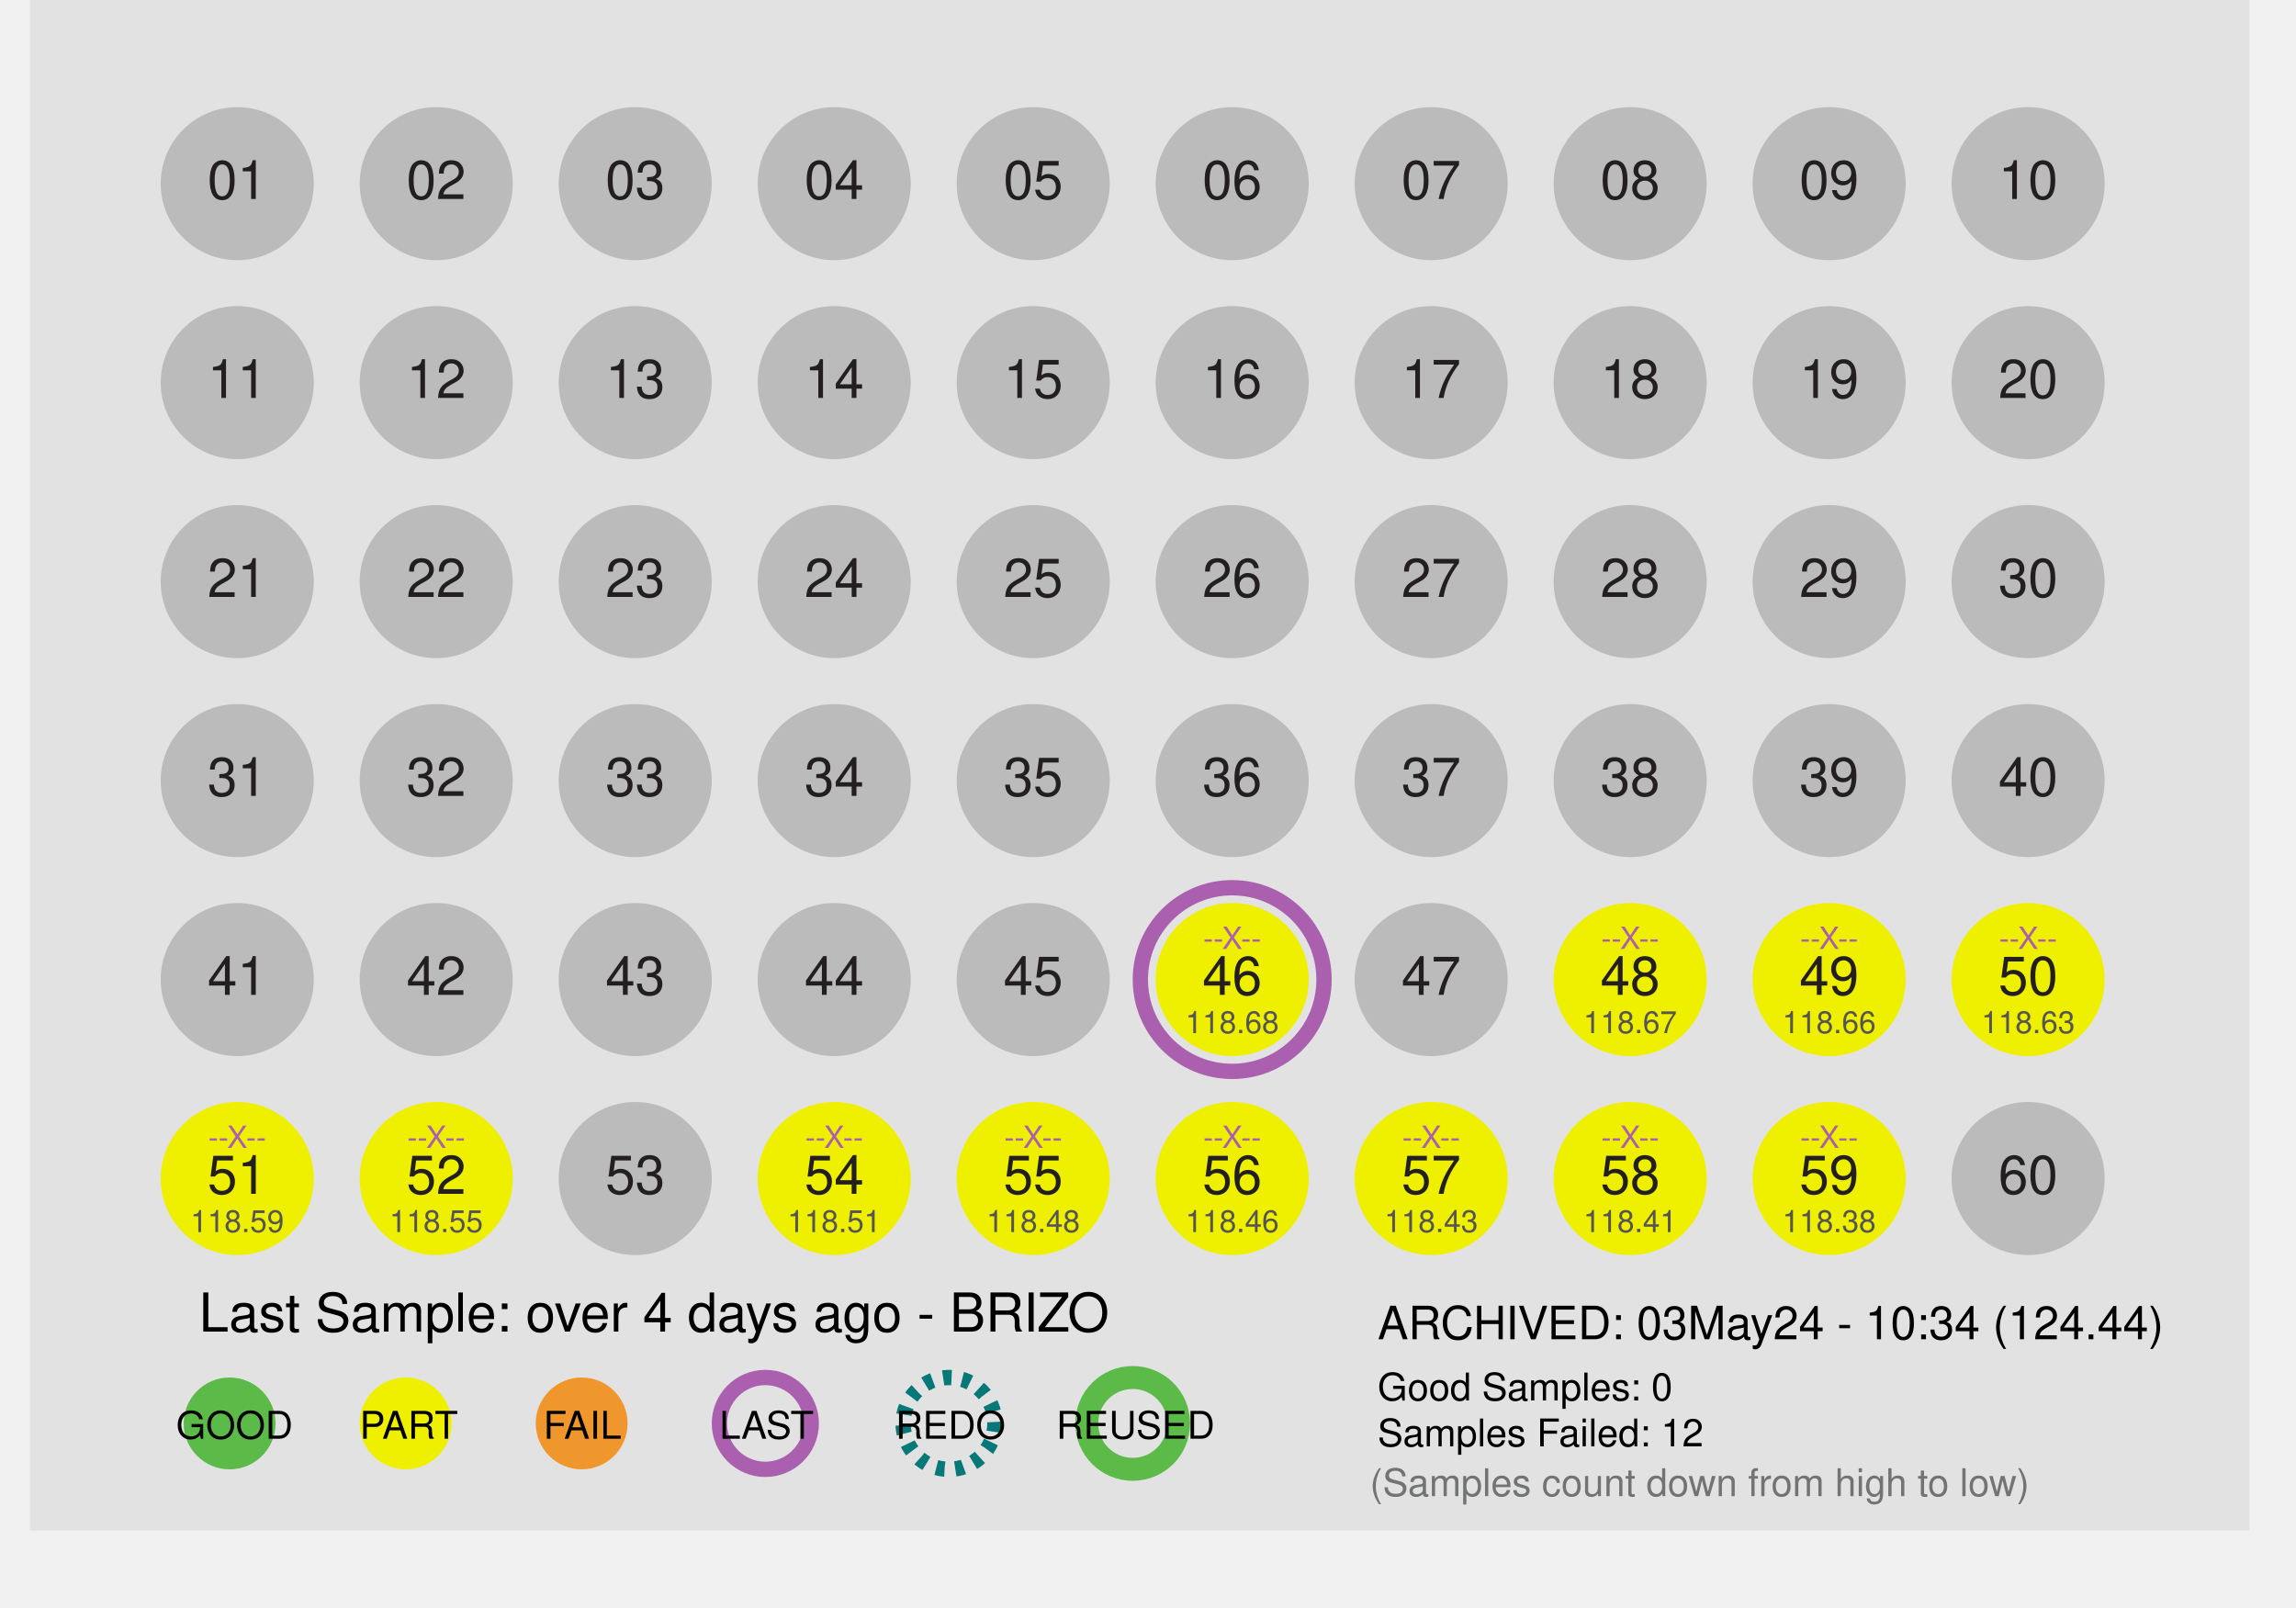
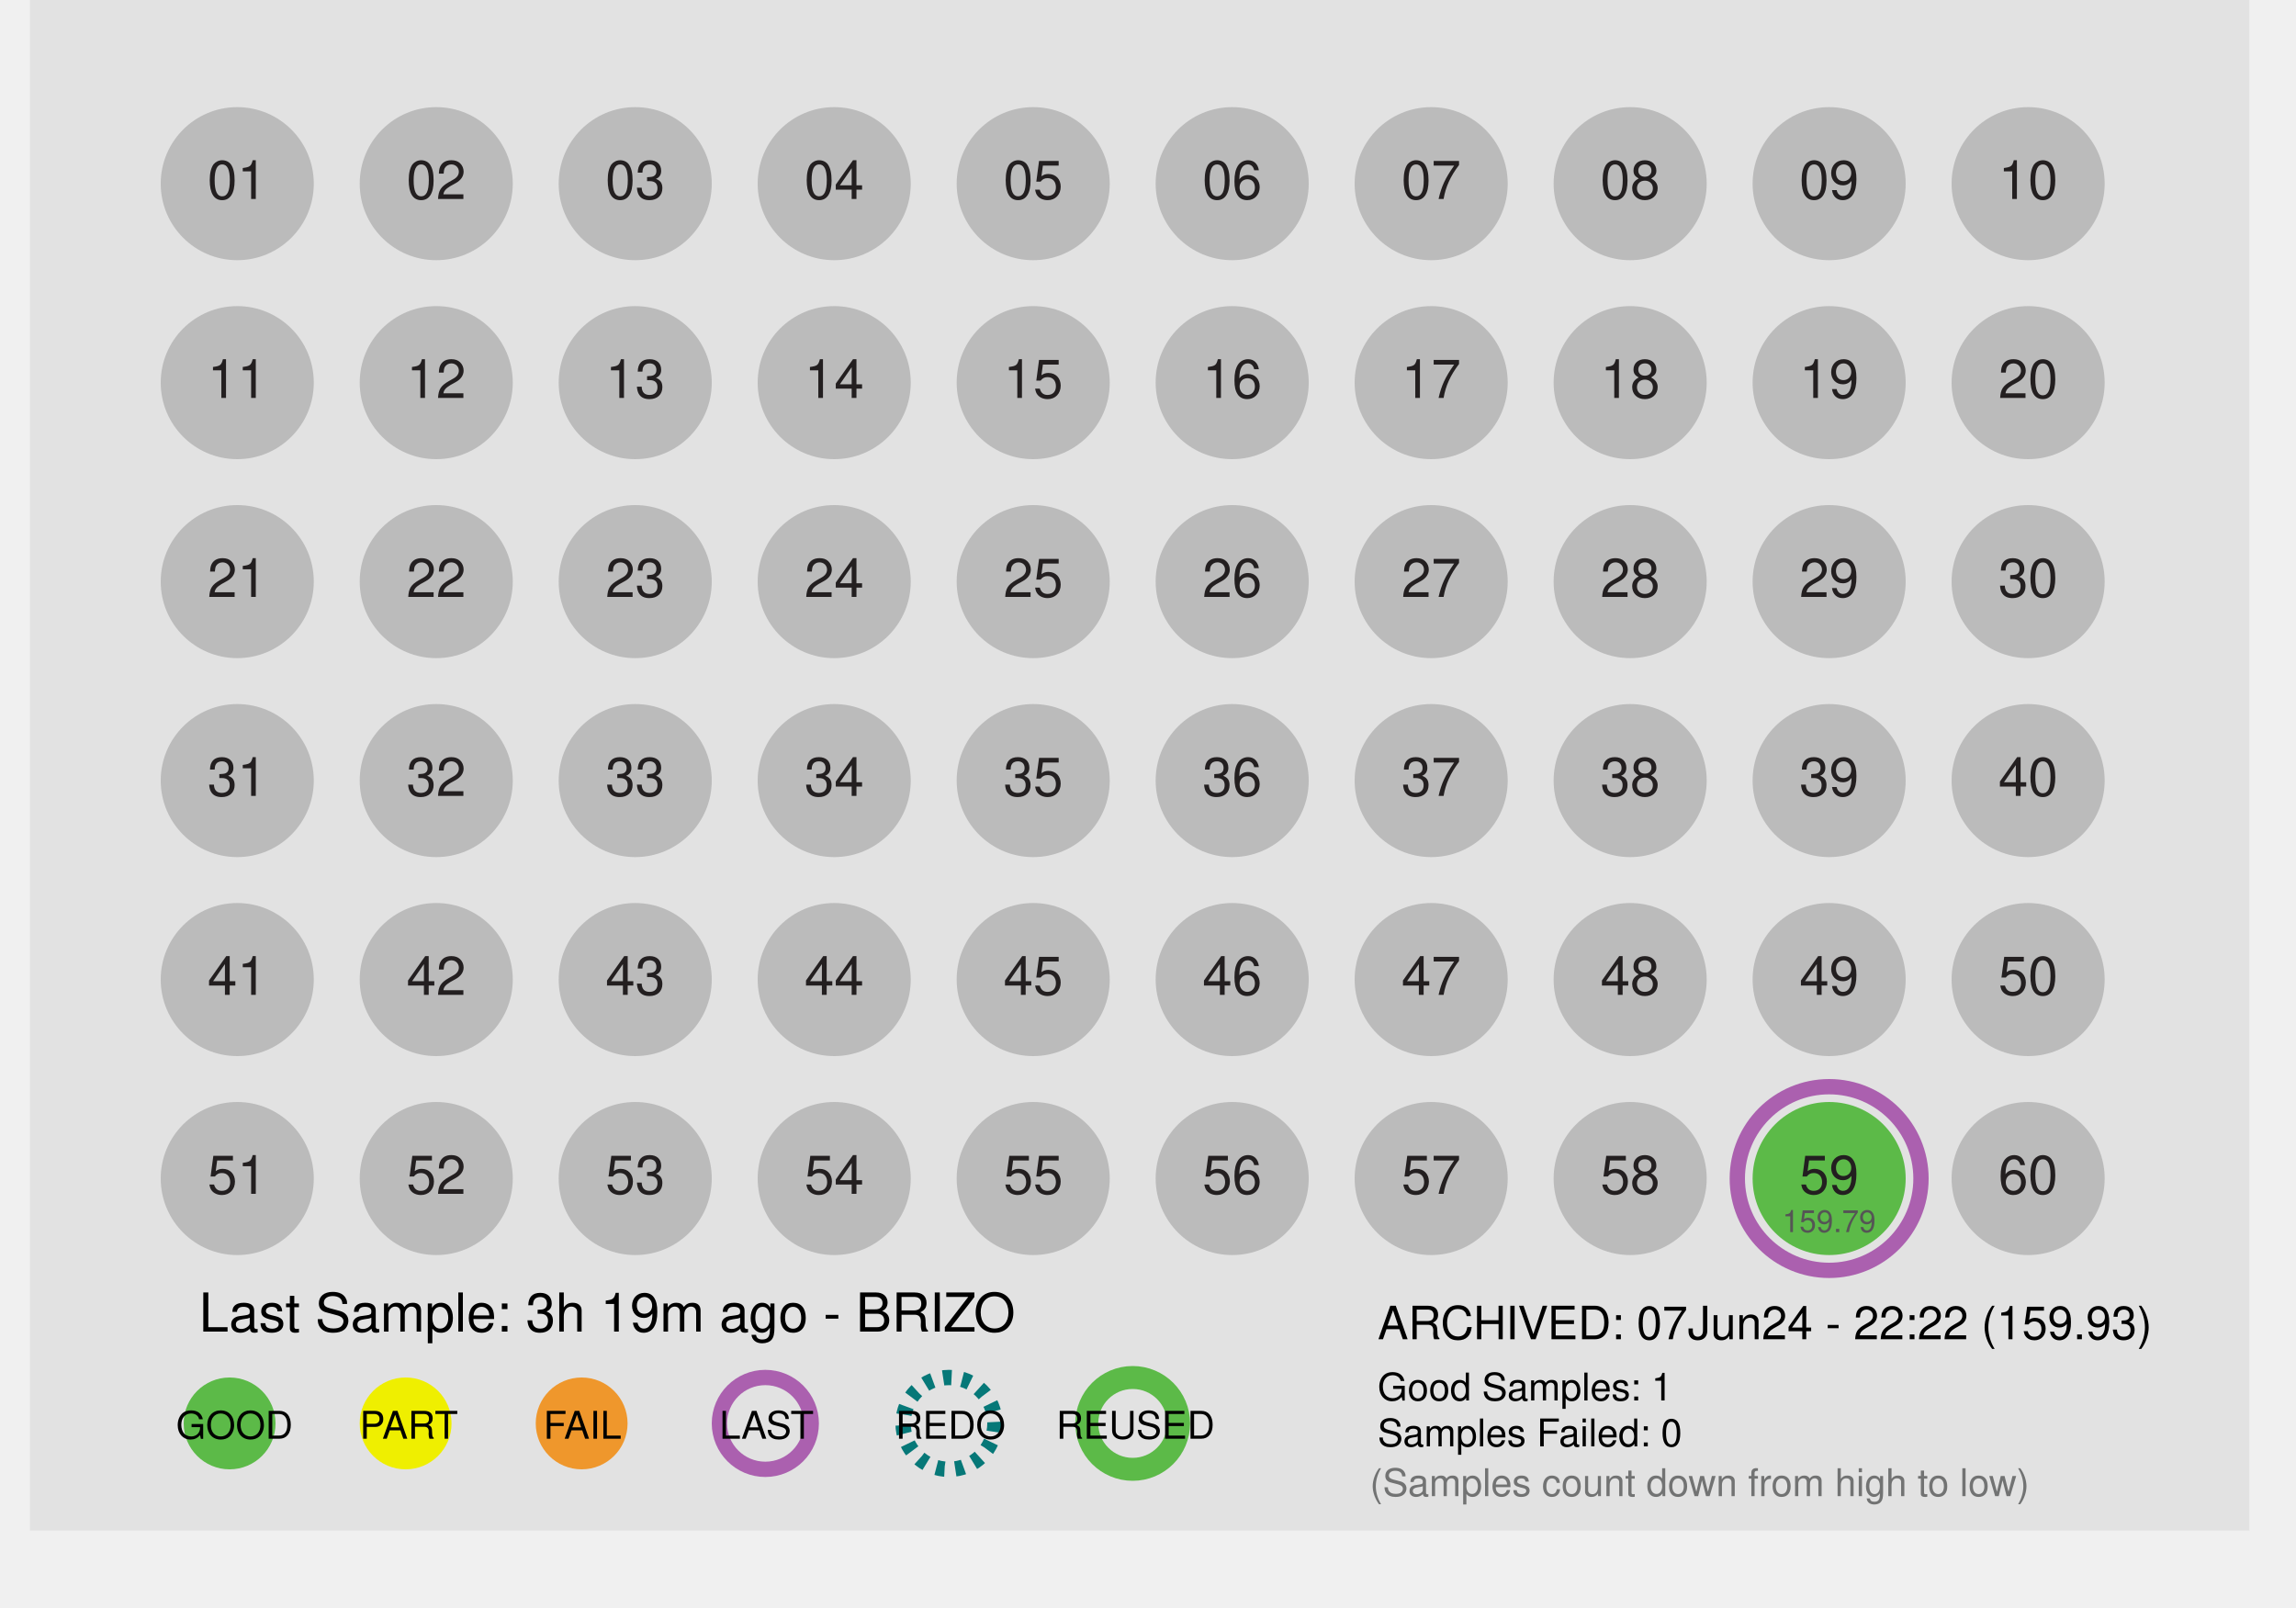
<svg xmlns="http://www.w3.org/2000/svg" id="Layer_1" data-name="Layer 1" x="0px" y="0px" viewBox="0 0 300 210" xml:space="preserve">
  <defs>
    <style>
 .st1 { fill: #dcddde; }
 .st2, .st3 { fill: #fff; }
 .st2 { stroke: #9b509f; }
 .st10, .st2, .st3 { stroke-miterlimit: 10; }
 .st10, .st2 { stroke-width: 2px; }
 .st3 { stroke: #231f20; }
 .st4 { fill: #ef972c; }
 .st5 { fill: #727373; }
 .st6 { fill: #5cba48; }
 .st7, .st8, .st9 { font-size: 7px; }
 .st7, .st8 { fill: #231f20; }
 .te5, .st7, .st9 { font-family: Helvetica; }
 .st8 { font-family: Helvetica-Bold, Helvetica; font-weight: 700; }
 .st9 { fill: #919396; }
 .st10 { fill: none; stroke: #fff; }

 .fill_gray { fill: #bbbbbb; }
 .fill_white { fill: #fff; }
 .stroke_purple { stroke: #ab60af; fill:none; stroke-width: 2px; }
 .stroke_black  { stroke: #000; fill:none; stroke-width: 2px; }
 .stroke_blue  { stroke: #067878; fill:none; stroke-width: 2px; stroke-dasharray:1.1 1.4;}
 .stroke_green  { stroke: #5cba48; fill:none; stroke-width: 3px;}
 .stroke_dash  { stroke-dasharray:1.1 1.4;}
 .stroke_2px { stroke-width: 2px; }
 .stroke_white { fill: none; stroke: #fff; }
 .stroke_none {stroke: none; fill:none};
 .stroke_darkGray { stroke: #231f20; fill: none; stroke-width: 2px;}
 .fill_orange { fill: #ef972c; }
 .fill_yellow { fill: #efef00; }
 .fill_lightgray { fill: #e2e2e2; }
 .thick_orange     { stroke-width:4px; fill:none; stroke: #ef972c; }
 .thick_yellow     { stroke-width:4px; fill:none; stroke: #f7ca0b; }
 .thick_gray       { stroke-width:4px; fill:none; stroke: #bbbbbb; }
 .thick_green      { stroke-width:4px; fill:none; stroke: #5cba48; }
 .fill_green { fill: #5cba48; }
 .font_size4 { font-size: 4px; }
 .font_size5 { font-size: 5px; }
 .font_size6 { font-size: 6px; }
 .font_size7 { font-size: 7px; }
 .font_size9 { font-size: 9px; }
 .fill_red {fill: #e24466; }
 .fill_purple {fill:#ab60af;}
 .fill_darkgray { fill: #555555; }
 .font_helv { font-family: Helvetica; }
 .font_helvBold { font-family: Helvetica-Bold, Helvetica; font-weight: 700; }
 .fill_lightergray { fill: #919396; }
    </style>
  </defs>
  <rect class="fill_lightgray" x="3.91" width="290" height="200" />
  <circle desc="c_big_01" class="stroke_none" cx="31" cy="24" r="12" />
  <circle desc="c_big_02" class="stroke_none" cx="57" cy="24" r="12" />
  <circle desc="c_big_03" class="stroke_none" cx="83" cy="24" r="12" />
  <circle desc="c_big_04" class="stroke_none" cx="109" cy="24" r="12" />
  <circle desc="c_big_05" class="stroke_none" cx="135" cy="24" r="12" />
  <circle desc="c_big_06" class="stroke_none" cx="161" cy="24" r="12" />
  <circle desc="c_big_07" class="stroke_none" cx="187" cy="24" r="12" />
  <circle desc="c_big_08" class="stroke_none" cx="213" cy="24" r="12" />
  <circle desc="c_big_09" class="stroke_none" cx="239" cy="24" r="12" />
  <circle desc="c_big_10" class="stroke_none" cx="265" cy="24" r="12" />
  <circle desc="c_big_11" class="stroke_none" cx="31" cy="50" r="12" />
  <circle desc="c_big_12" class="stroke_none" cx="57" cy="50" r="12" />
  <circle desc="c_big_13" class="stroke_none" cx="83" cy="50" r="12" />
  <circle desc="c_big_14" class="stroke_none" cx="109" cy="50" r="12" />
  <circle desc="c_big_15" class="stroke_none" cx="135" cy="50" r="12" />
  <circle desc="c_big_16" class="stroke_none" cx="161" cy="50" r="12" />
  <circle desc="c_big_17" class="stroke_none" cx="187" cy="50" r="12" />
  <circle desc="c_big_18" class="stroke_none" cx="213" cy="50" r="12" />
  <circle desc="c_big_19" class="stroke_none" cx="239" cy="50" r="12" />
  <circle desc="c_big_20" class="stroke_none" cx="265" cy="50" r="12" />
  <circle desc="c_big_21" class="stroke_none" cx="31" cy="76" r="12" />
  <circle desc="c_big_22" class="stroke_none" cx="57" cy="76" r="12" />
  <circle desc="c_big_23" class="stroke_none" cx="83" cy="76" r="12" />
  <circle desc="c_big_24" class="stroke_none" cx="109" cy="76" r="12" />
  <circle desc="c_big_25" class="stroke_none" cx="135" cy="76" r="12" />
  <circle desc="c_big_26" class="stroke_none" cx="161" cy="76" r="12" />
  <circle desc="c_big_27" class="stroke_none" cx="187" cy="76" r="12" />
  <circle desc="c_big_28" class="stroke_none" cx="213" cy="76" r="12" />
  <circle desc="c_big_29" class="stroke_none" cx="239" cy="76" r="12" />
  <circle desc="c_big_30" class="stroke_none" cx="265" cy="76" r="12" />
  <circle desc="c_big_31" class="stroke_none" cx="31" cy="102" r="12" />
  <circle desc="c_big_32" class="stroke_none" cx="57" cy="102" r="12" />
  <circle desc="c_big_33" class="stroke_none" cx="83" cy="102" r="12" />
  <circle desc="c_big_34" class="stroke_none" cx="109" cy="102" r="12" />
  <circle desc="c_big_35" class="stroke_none" cx="135" cy="102" r="12" />
  <circle desc="c_big_36" class="stroke_none" cx="161" cy="102" r="12" />
  <circle desc="c_big_37" class="stroke_none" cx="187" cy="102" r="12" />
  <circle desc="c_big_38" class="stroke_none" cx="213" cy="102" r="12" />
  <circle desc="c_big_39" class="stroke_none" cx="239" cy="102" r="12" />
  <circle desc="c_big_40" class="stroke_none" cx="265" cy="102" r="12" />
  <circle desc="c_big_41" class="stroke_none" cx="31" cy="128" r="12" />
  <circle desc="c_big_42" class="stroke_none" cx="57" cy="128" r="12" />
  <circle desc="c_big_43" class="stroke_none" cx="83" cy="128" r="12" />
  <circle desc="c_big_44" class="stroke_none" cx="109" cy="128" r="12" />
  <circle desc="c_big_45" class="stroke_none" cx="135" cy="128" r="12" />
-   <circle desc="c_big_46" class="stroke_purple" cx="161" cy="128" r="12" />
+   <circle desc="c_big_46" class="stroke_none" cx="161" cy="128" r="12" />
  <circle desc="c_big_47" class="stroke_none" cx="187" cy="128" r="12" />
  <circle desc="c_big_48" class="stroke_none" cx="213" cy="128" r="12" />
  <circle desc="c_big_49" class="stroke_none" cx="239" cy="128" r="12" />
  <circle desc="c_big_50" class="stroke_none" cx="265" cy="128" r="12" />
  <circle desc="c_big_51" class="stroke_none" cx="31" cy="154" r="12" />
  <circle desc="c_big_52" class="stroke_none" cx="57" cy="154" r="12" />
  <circle desc="c_big_53" class="stroke_none" cx="83" cy="154" r="12" />
  <circle desc="c_big_54" class="stroke_none" cx="109" cy="154" r="12" />
  <circle desc="c_big_55" class="stroke_none" cx="135" cy="154" r="12" />
  <circle desc="c_big_56" class="stroke_none" cx="161" cy="154" r="12" />
  <circle desc="c_big_57" class="stroke_none" cx="187" cy="154" r="12" />
  <circle desc="c_big_58" class="stroke_none" cx="213" cy="154" r="12" />
-   <circle desc="c_big_59" class="stroke_none" cx="239" cy="154" r="12" />
+   <circle desc="c_big_59" class="stroke_purple" cx="239" cy="154" r="12" />
  <circle desc="c_big_60" class="stroke_none" cx="265" cy="154" r="12" />
  <circle desc="c_small_01" class="fill_gray" cx="31" cy="24" r="10" />
  <circle desc="c_small_02" class="fill_gray" cx="57" cy="24" r="10" />
  <circle desc="c_small_03" class="fill_gray" cx="83" cy="24" r="10" />
  <circle desc="c_small_04" class="fill_gray" cx="109" cy="24" r="10" />
  <circle desc="c_small_05" class="fill_gray" cx="135" cy="24" r="10" />
  <circle desc="c_small_06" class="fill_gray" cx="161" cy="24" r="10" />
  <circle desc="c_small_07" class="fill_gray" cx="187" cy="24" r="10" />
  <circle desc="c_small_08" class="fill_gray" cx="213" cy="24" r="10" />
  <circle desc="c_small_09" class="fill_gray" cx="239" cy="24" r="10" />
  <circle desc="c_small_10" class="fill_gray" cx="265" cy="24" r="10" />
  <circle desc="c_small_11" class="fill_gray" cx="31" cy="50" r="10" />
  <circle desc="c_small_12" class="fill_gray" cx="57" cy="50" r="10" />
  <circle desc="c_small_13" class="fill_gray" cx="83" cy="50" r="10" />
  <circle desc="c_small_14" class="fill_gray" cx="109" cy="50" r="10" />
  <circle desc="c_small_15" class="fill_gray" cx="135" cy="50" r="10" />
  <circle desc="c_small_16" class="fill_gray" cx="161" cy="50" r="10" />
  <circle desc="c_small_17" class="fill_gray" cx="187" cy="50" r="10" />
  <circle desc="c_small_18" class="fill_gray" cx="213" cy="50" r="10" />
  <circle desc="c_small_19" class="fill_gray" cx="239" cy="50" r="10" />
  <circle desc="c_small_20" class="fill_gray" cx="265" cy="50" r="10" />
  <circle desc="c_small_21" class="fill_gray" cx="31" cy="76" r="10" />
  <circle desc="c_small_22" class="fill_gray" cx="57" cy="76" r="10" />
  <circle desc="c_small_23" class="fill_gray" cx="83" cy="76" r="10" />
  <circle desc="c_small_24" class="fill_gray" cx="109" cy="76" r="10" />
  <circle desc="c_small_25" class="fill_gray" cx="135" cy="76" r="10" />
  <circle desc="c_small_26" class="fill_gray" cx="161" cy="76" r="10" />
  <circle desc="c_small_27" class="fill_gray" cx="187" cy="76" r="10" />
  <circle desc="c_small_28" class="fill_gray" cx="213" cy="76" r="10" />
  <circle desc="c_small_29" class="fill_gray" cx="239" cy="76" r="10" />
  <circle desc="c_small_30" class="fill_gray" cx="265" cy="76" r="10" />
  <circle desc="c_small_31" class="fill_gray" cx="31" cy="102" r="10" />
  <circle desc="c_small_32" class="fill_gray" cx="57" cy="102" r="10" />
  <circle desc="c_small_33" class="fill_gray" cx="83" cy="102" r="10" />
  <circle desc="c_small_34" class="fill_gray" cx="109" cy="102" r="10" />
  <circle desc="c_small_35" class="fill_gray" cx="135" cy="102" r="10" />
  <circle desc="c_small_36" class="fill_gray" cx="161" cy="102" r="10" />
  <circle desc="c_small_37" class="fill_gray" cx="187" cy="102" r="10" />
  <circle desc="c_small_38" class="fill_gray" cx="213" cy="102" r="10" />
  <circle desc="c_small_39" class="fill_gray" cx="239" cy="102" r="10" />
  <circle desc="c_small_40" class="fill_gray" cx="265" cy="102" r="10" />
  <circle desc="c_small_41" class="fill_gray" cx="31" cy="128" r="10" />
  <circle desc="c_small_42" class="fill_gray" cx="57" cy="128" r="10" />
  <circle desc="c_small_43" class="fill_gray" cx="83" cy="128" r="10" />
  <circle desc="c_small_44" class="fill_gray" cx="109" cy="128" r="10" />
  <circle desc="c_small_45" class="fill_gray" cx="135" cy="128" r="10" />
-   <circle desc="c_small_46" class="fill_yellow" cx="161" cy="128" r="10" />
+   <circle desc="c_small_46" class="fill_gray" cx="161" cy="128" r="10" />
  <circle desc="c_small_47" class="fill_gray" cx="187" cy="128" r="10" />
-   <circle desc="c_small_48" class="fill_yellow" cx="213" cy="128" r="10" />
-   <circle desc="c_small_49" class="fill_yellow" cx="239" cy="128" r="10" />
-   <circle desc="c_small_50" class="fill_yellow" cx="265" cy="128" r="10" />
-   <circle desc="c_small_51" class="fill_yellow" cx="31" cy="154" r="10" />
-   <circle desc="c_small_52" class="fill_yellow" cx="57" cy="154" r="10" />
+   <circle desc="c_small_48" class="fill_gray" cx="213" cy="128" r="10" />
+   <circle desc="c_small_49" class="fill_gray" cx="239" cy="128" r="10" />
+   <circle desc="c_small_50" class="fill_gray" cx="265" cy="128" r="10" />
+   <circle desc="c_small_51" class="fill_gray" cx="31" cy="154" r="10" />
+   <circle desc="c_small_52" class="fill_gray" cx="57" cy="154" r="10" />
  <circle desc="c_small_53" class="fill_gray" cx="83" cy="154" r="10" />
-   <circle desc="c_small_54" class="fill_yellow" cx="109" cy="154" r="10" />
-   <circle desc="c_small_55" class="fill_yellow" cx="135" cy="154" r="10" />
-   <circle desc="c_small_56" class="fill_yellow" cx="161" cy="154" r="10" />
-   <circle desc="c_small_57" class="fill_yellow" cx="187" cy="154" r="10" />
-   <circle desc="c_small_58" class="fill_yellow" cx="213" cy="154" r="10" />
-   <circle desc="c_small_59" class="fill_yellow" cx="239" cy="154" r="10" />
+   <circle desc="c_small_54" class="fill_gray" cx="109" cy="154" r="10" />
+   <circle desc="c_small_55" class="fill_gray" cx="135" cy="154" r="10" />
+   <circle desc="c_small_56" class="fill_gray" cx="161" cy="154" r="10" />
+   <circle desc="c_small_57" class="fill_gray" cx="187" cy="154" r="10" />
+   <circle desc="c_small_58" class="fill_gray" cx="213" cy="154" r="10" />
+   <circle desc="c_small_59" class="fill_green" cx="239" cy="154" r="10" />
  <circle desc="c_small_60" class="fill_gray" cx="265" cy="154" r="10" />
  <text desc="t_label_01" class="st7" text-anchor="middle" transform="translate(31 26)">01</text>
  <text desc="t_label_02" class="st7" text-anchor="middle" transform="translate(57 26)">02</text>
  <text desc="t_label_03" class="st7" text-anchor="middle" transform="translate(83 26)">03</text>
  <text desc="t_label_04" class="st7" text-anchor="middle" transform="translate(109 26)">04</text>
  <text desc="t_label_05" class="st7" text-anchor="middle" transform="translate(135 26)">05</text>
  <text desc="t_label_06" class="st7" text-anchor="middle" transform="translate(161 26)">06</text>
  <text desc="t_label_07" class="st7" text-anchor="middle" transform="translate(187 26)">07</text>
  <text desc="t_label_08" class="st7" text-anchor="middle" transform="translate(213 26)">08</text>
  <text desc="t_label_09" class="st7" text-anchor="middle" transform="translate(239 26)">09</text>
  <text desc="t_label_10" class="st7" text-anchor="middle" transform="translate(265 26)">10</text>
  <text desc="t_label_11" class="st7" text-anchor="middle" transform="translate(31 52)">11</text>
  <text desc="t_label_12" class="st7" text-anchor="middle" transform="translate(57 52)">12</text>
  <text desc="t_label_13" class="st7" text-anchor="middle" transform="translate(83 52)">13</text>
  <text desc="t_label_14" class="st7" text-anchor="middle" transform="translate(109 52)">14</text>
  <text desc="t_label_15" class="st7" text-anchor="middle" transform="translate(135 52)">15</text>
  <text desc="t_label_16" class="st7" text-anchor="middle" transform="translate(161 52)">16</text>
  <text desc="t_label_17" class="st7" text-anchor="middle" transform="translate(187 52)">17</text>
  <text desc="t_label_18" class="st7" text-anchor="middle" transform="translate(213 52)">18</text>
  <text desc="t_label_19" class="st7" text-anchor="middle" transform="translate(239 52)">19</text>
  <text desc="t_label_20" class="st7" text-anchor="middle" transform="translate(265 52)">20</text>
  <text desc="t_label_21" class="st7" text-anchor="middle" transform="translate(31 78)">21</text>
  <text desc="t_label_22" class="st7" text-anchor="middle" transform="translate(57 78)">22</text>
  <text desc="t_label_23" class="st7" text-anchor="middle" transform="translate(83 78)">23</text>
  <text desc="t_label_24" class="st7" text-anchor="middle" transform="translate(109 78)">24</text>
  <text desc="t_label_25" class="st7" text-anchor="middle" transform="translate(135 78)">25</text>
  <text desc="t_label_26" class="st7" text-anchor="middle" transform="translate(161 78)">26</text>
  <text desc="t_label_27" class="st7" text-anchor="middle" transform="translate(187 78)">27</text>
  <text desc="t_label_28" class="st7" text-anchor="middle" transform="translate(213 78)">28</text>
  <text desc="t_label_29" class="st7" text-anchor="middle" transform="translate(239 78)">29</text>
  <text desc="t_label_30" class="st7" text-anchor="middle" transform="translate(265 78)">30</text>
  <text desc="t_label_31" class="st7" text-anchor="middle" transform="translate(31 104)">31</text>
  <text desc="t_label_32" class="st7" text-anchor="middle" transform="translate(57 104)">32</text>
  <text desc="t_label_33" class="st7" text-anchor="middle" transform="translate(83 104)">33</text>
  <text desc="t_label_34" class="st7" text-anchor="middle" transform="translate(109 104)">34</text>
  <text desc="t_label_35" class="st7" text-anchor="middle" transform="translate(135 104)">35</text>
  <text desc="t_label_36" class="st7" text-anchor="middle" transform="translate(161 104)">36</text>
  <text desc="t_label_37" class="st7" text-anchor="middle" transform="translate(187 104)">37</text>
  <text desc="t_label_38" class="st7" text-anchor="middle" transform="translate(213 104)">38</text>
  <text desc="t_label_39" class="st7" text-anchor="middle" transform="translate(239 104)">39</text>
  <text desc="t_label_40" class="st7" text-anchor="middle" transform="translate(265 104)">40</text>
  <text desc="t_label_41" class="st7" text-anchor="middle" transform="translate(31 130)">41</text>
  <text desc="t_label_42" class="st7" text-anchor="middle" transform="translate(57 130)">42</text>
  <text desc="t_label_43" class="st7" text-anchor="middle" transform="translate(83 130)">43</text>
  <text desc="t_label_44" class="st7" text-anchor="middle" transform="translate(109 130)">44</text>
  <text desc="t_label_45" class="st7" text-anchor="middle" transform="translate(135 130)">45</text>
  <text desc="t_label_46" class="st7" text-anchor="middle" transform="translate(161 130)">46</text>
  <text desc="t_label_47" class="st7" text-anchor="middle" transform="translate(187 130)">47</text>
  <text desc="t_label_48" class="st7" text-anchor="middle" transform="translate(213 130)">48</text>
  <text desc="t_label_49" class="st7" text-anchor="middle" transform="translate(239 130)">49</text>
  <text desc="t_label_50" class="st7" text-anchor="middle" transform="translate(265 130)">50</text>
  <text desc="t_label_51" class="st7" text-anchor="middle" transform="translate(31 156)">51</text>
  <text desc="t_label_52" class="st7" text-anchor="middle" transform="translate(57 156)">52</text>
  <text desc="t_label_53" class="st7" text-anchor="middle" transform="translate(83 156)">53</text>
  <text desc="t_label_54" class="st7" text-anchor="middle" transform="translate(109 156)">54</text>
  <text desc="t_label_55" class="st7" text-anchor="middle" transform="translate(135 156)">55</text>
  <text desc="t_label_56" class="st7" text-anchor="middle" transform="translate(161 156)">56</text>
  <text desc="t_label_57" class="st7" text-anchor="middle" transform="translate(187 156)">57</text>
  <text desc="t_label_58" class="st7" text-anchor="middle" transform="translate(213 156)">58</text>
  <text desc="t_label_59" class="st7" text-anchor="middle" transform="translate(239 156)">59</text>
  <text desc="t_label_60" class="st7" text-anchor="middle" transform="translate(265 156)">60</text>
  <text desc="pct_label_01" text-anchor="middle" class="te5 font_size4 fill_purple" transform="translate(31 20)" />
  <text desc="pct_label_02" text-anchor="middle" class="te5 font_size4 fill_purple" transform="translate(57 20)" />
  <text desc="pct_label_03" text-anchor="middle" class="te5 font_size4 fill_purple" transform="translate(83 20)" />
  <text desc="pct_label_04" text-anchor="middle" class="te5 font_size4 fill_purple" transform="translate(109 20)" />
  <text desc="pct_label_05" text-anchor="middle" class="te5 font_size4 fill_purple" transform="translate(135 20)" />
  <text desc="pct_label_06" text-anchor="middle" class="te5 font_size4 fill_purple" transform="translate(161 20)" />
  <text desc="pct_label_07" text-anchor="middle" class="te5 font_size4 fill_purple" transform="translate(187 20)" />
  <text desc="pct_label_08" text-anchor="middle" class="te5 font_size4 fill_purple" transform="translate(213 20)" />
  <text desc="pct_label_09" text-anchor="middle" class="te5 font_size4 fill_purple" transform="translate(239 20)" />
  <text desc="pct_label_10" text-anchor="middle" class="te5 font_size4 fill_purple" transform="translate(265 20)" />
  <text desc="pct_label_11" text-anchor="middle" class="te5 font_size4 fill_purple" transform="translate(31 46)" />
  <text desc="pct_label_12" text-anchor="middle" class="te5 font_size4 fill_purple" transform="translate(57 46)" />
  <text desc="pct_label_13" text-anchor="middle" class="te5 font_size4 fill_purple" transform="translate(83 46)" />
  <text desc="pct_label_14" text-anchor="middle" class="te5 font_size4 fill_purple" transform="translate(109 46)" />
  <text desc="pct_label_15" text-anchor="middle" class="te5 font_size4 fill_purple" transform="translate(135 46)" />
  <text desc="pct_label_16" text-anchor="middle" class="te5 font_size4 fill_purple" transform="translate(161 46)" />
  <text desc="pct_label_17" text-anchor="middle" class="te5 font_size4 fill_purple" transform="translate(187 46)" />
  <text desc="pct_label_18" text-anchor="middle" class="te5 font_size4 fill_purple" transform="translate(213 46)" />
  <text desc="pct_label_19" text-anchor="middle" class="te5 font_size4 fill_purple" transform="translate(239 46)" />
  <text desc="pct_label_20" text-anchor="middle" class="te5 font_size4 fill_purple" transform="translate(265 46)" />
  <text desc="pct_label_21" text-anchor="middle" class="te5 font_size4 fill_purple" transform="translate(31 72)" />
  <text desc="pct_label_22" text-anchor="middle" class="te5 font_size4 fill_purple" transform="translate(57 72)" />
  <text desc="pct_label_23" text-anchor="middle" class="te5 font_size4 fill_purple" transform="translate(83 72)" />
  <text desc="pct_label_24" text-anchor="middle" class="te5 font_size4 fill_purple" transform="translate(109 72)" />
  <text desc="pct_label_25" text-anchor="middle" class="te5 font_size4 fill_purple" transform="translate(135 72)" />
  <text desc="pct_label_26" text-anchor="middle" class="te5 font_size4 fill_purple" transform="translate(161 72)" />
  <text desc="pct_label_27" text-anchor="middle" class="te5 font_size4 fill_purple" transform="translate(187 72)" />
  <text desc="pct_label_28" text-anchor="middle" class="te5 font_size4 fill_purple" transform="translate(213 72)" />
  <text desc="pct_label_29" text-anchor="middle" class="te5 font_size4 fill_purple" transform="translate(239 72)" />
  <text desc="pct_label_30" text-anchor="middle" class="te5 font_size4 fill_purple" transform="translate(265 72)" />
  <text desc="pct_label_31" text-anchor="middle" class="te5 font_size4 fill_purple" transform="translate(31 98)" />
  <text desc="pct_label_32" text-anchor="middle" class="te5 font_size4 fill_purple" transform="translate(57 98)" />
  <text desc="pct_label_33" text-anchor="middle" class="te5 font_size4 fill_purple" transform="translate(83 98)" />
  <text desc="pct_label_34" text-anchor="middle" class="te5 font_size4 fill_purple" transform="translate(109 98)" />
  <text desc="pct_label_35" text-anchor="middle" class="te5 font_size4 fill_purple" transform="translate(135 98)" />
  <text desc="pct_label_36" text-anchor="middle" class="te5 font_size4 fill_purple" transform="translate(161 98)" />
  <text desc="pct_label_37" text-anchor="middle" class="te5 font_size4 fill_purple" transform="translate(187 98)" />
  <text desc="pct_label_38" text-anchor="middle" class="te5 font_size4 fill_purple" transform="translate(213 98)" />
  <text desc="pct_label_39" text-anchor="middle" class="te5 font_size4 fill_purple" transform="translate(239 98)" />
  <text desc="pct_label_40" text-anchor="middle" class="te5 font_size4 fill_purple" transform="translate(265 98)" />
  <text desc="pct_label_41" text-anchor="middle" class="te5 font_size4 fill_purple" transform="translate(31 124)" />
  <text desc="pct_label_42" text-anchor="middle" class="te5 font_size4 fill_purple" transform="translate(57 124)" />
  <text desc="pct_label_43" text-anchor="middle" class="te5 font_size4 fill_purple" transform="translate(83 124)" />
  <text desc="pct_label_44" text-anchor="middle" class="te5 font_size4 fill_purple" transform="translate(109 124)" />
  <text desc="pct_label_45" text-anchor="middle" class="te5 font_size4 fill_purple" transform="translate(135 124)" />
-   <text desc="pct_label_46" text-anchor="middle" class="te5 font_size4 fill_purple" transform="translate(161 124)">--X--</text>
+   <text desc="pct_label_46" text-anchor="middle" class="te5 font_size4 fill_purple" transform="translate(161 124)" />
  <text desc="pct_label_47" text-anchor="middle" class="te5 font_size4 fill_purple" transform="translate(187 124)" />
-   <text desc="pct_label_48" text-anchor="middle" class="te5 font_size4 fill_purple" transform="translate(213 124)">--X--</text>
-   <text desc="pct_label_49" text-anchor="middle" class="te5 font_size4 fill_purple" transform="translate(239 124)">--X--</text>
-   <text desc="pct_label_50" text-anchor="middle" class="te5 font_size4 fill_purple" transform="translate(265 124)">--X--</text>
-   <text desc="pct_label_51" text-anchor="middle" class="te5 font_size4 fill_purple" transform="translate(31 150)">--X--</text>
-   <text desc="pct_label_52" text-anchor="middle" class="te5 font_size4 fill_purple" transform="translate(57 150)">--X--</text>
+   <text desc="pct_label_48" text-anchor="middle" class="te5 font_size4 fill_purple" transform="translate(213 124)" />
+   <text desc="pct_label_49" text-anchor="middle" class="te5 font_size4 fill_purple" transform="translate(239 124)" />
+   <text desc="pct_label_50" text-anchor="middle" class="te5 font_size4 fill_purple" transform="translate(265 124)" />
+   <text desc="pct_label_51" text-anchor="middle" class="te5 font_size4 fill_purple" transform="translate(31 150)" />
+   <text desc="pct_label_52" text-anchor="middle" class="te5 font_size4 fill_purple" transform="translate(57 150)" />
  <text desc="pct_label_53" text-anchor="middle" class="te5 font_size4 fill_purple" transform="translate(83 150)" />
-   <text desc="pct_label_54" text-anchor="middle" class="te5 font_size4 fill_purple" transform="translate(109 150)">--X--</text>
-   <text desc="pct_label_55" text-anchor="middle" class="te5 font_size4 fill_purple" transform="translate(135 150)">--X--</text>
-   <text desc="pct_label_56" text-anchor="middle" class="te5 font_size4 fill_purple" transform="translate(161 150)">--X--</text>
-   <text desc="pct_label_57" text-anchor="middle" class="te5 font_size4 fill_purple" transform="translate(187 150)">--X--</text>
-   <text desc="pct_label_58" text-anchor="middle" class="te5 font_size4 fill_purple" transform="translate(213 150)">--X--</text>
-   <text desc="pct_label_59" text-anchor="middle" class="te5 font_size4 fill_purple" transform="translate(239 150)">--X--</text>
+   <text desc="pct_label_54" text-anchor="middle" class="te5 font_size4 fill_purple" transform="translate(109 150)" />
+   <text desc="pct_label_55" text-anchor="middle" class="te5 font_size4 fill_purple" transform="translate(135 150)" />
+   <text desc="pct_label_56" text-anchor="middle" class="te5 font_size4 fill_purple" transform="translate(161 150)" />
+   <text desc="pct_label_57" text-anchor="middle" class="te5 font_size4 fill_purple" transform="translate(187 150)" />
+   <text desc="pct_label_58" text-anchor="middle" class="te5 font_size4 fill_purple" transform="translate(213 150)" />
+   <text desc="pct_label_59" text-anchor="middle" class="te5 font_size4 fill_purple" transform="translate(239 150)" />
  <text desc="pct_label_60" text-anchor="middle" class="te5 font_size4 fill_purple" transform="translate(265 150)" />
  <text desc="time_label_01" text-anchor="middle" class="te5 font_size4 fill_darkgray" transform="translate(31 31)" />
  <text desc="time_label_02" text-anchor="middle" class="te5 font_size4 fill_darkgray" transform="translate(57 31)" />
  <text desc="time_label_03" text-anchor="middle" class="te5 font_size4 fill_darkgray" transform="translate(83 31)" />
  <text desc="time_label_04" text-anchor="middle" class="te5 font_size4 fill_darkgray" transform="translate(109 31)" />
  <text desc="time_label_05" text-anchor="middle" class="te5 font_size4 fill_darkgray" transform="translate(135 31)" />
  <text desc="time_label_06" text-anchor="middle" class="te5 font_size4 fill_darkgray" transform="translate(161 31)" />
  <text desc="time_label_07" text-anchor="middle" class="te5 font_size4 fill_darkgray" transform="translate(187 31)" />
  <text desc="time_label_08" text-anchor="middle" class="te5 font_size4 fill_darkgray" transform="translate(213 31)" />
  <text desc="time_label_09" text-anchor="middle" class="te5 font_size4 fill_darkgray" transform="translate(239 31)" />
  <text desc="time_label_10" text-anchor="middle" class="te5 font_size4 fill_darkgray" transform="translate(265 31)" />
  <text desc="time_label_11" text-anchor="middle" class="te5 font_size4 fill_darkgray" transform="translate(31 57)" />
  <text desc="time_label_12" text-anchor="middle" class="te5 font_size4 fill_darkgray" transform="translate(57 57)" />
  <text desc="time_label_13" text-anchor="middle" class="te5 font_size4 fill_darkgray" transform="translate(83 57)" />
  <text desc="time_label_14" text-anchor="middle" class="te5 font_size4 fill_darkgray" transform="translate(109 57)" />
  <text desc="time_label_15" text-anchor="middle" class="te5 font_size4 fill_darkgray" transform="translate(135 57)" />
  <text desc="time_label_16" text-anchor="middle" class="te5 font_size4 fill_darkgray" transform="translate(161 57)" />
  <text desc="time_label_17" text-anchor="middle" class="te5 font_size4 fill_darkgray" transform="translate(187 57)" />
  <text desc="time_label_18" text-anchor="middle" class="te5 font_size4 fill_darkgray" transform="translate(213 57)" />
  <text desc="time_label_19" text-anchor="middle" class="te5 font_size4 fill_darkgray" transform="translate(239 57)" />
  <text desc="time_label_20" text-anchor="middle" class="te5 font_size4 fill_darkgray" transform="translate(265 57)" />
  <text desc="time_label_21" text-anchor="middle" class="te5 font_size4 fill_darkgray" transform="translate(31 83)" />
  <text desc="time_label_22" text-anchor="middle" class="te5 font_size4 fill_darkgray" transform="translate(57 83)" />
  <text desc="time_label_23" text-anchor="middle" class="te5 font_size4 fill_darkgray" transform="translate(83 83)" />
  <text desc="time_label_24" text-anchor="middle" class="te5 font_size4 fill_darkgray" transform="translate(109 83)" />
  <text desc="time_label_25" text-anchor="middle" class="te5 font_size4 fill_darkgray" transform="translate(135 83)" />
  <text desc="time_label_26" text-anchor="middle" class="te5 font_size4 fill_darkgray" transform="translate(161 83)" />
  <text desc="time_label_27" text-anchor="middle" class="te5 font_size4 fill_darkgray" transform="translate(187 83)" />
  <text desc="time_label_28" text-anchor="middle" class="te5 font_size4 fill_darkgray" transform="translate(213 83)" />
  <text desc="time_label_29" text-anchor="middle" class="te5 font_size4 fill_darkgray" transform="translate(239 83)" />
  <text desc="time_label_30" text-anchor="middle" class="te5 font_size4 fill_darkgray" transform="translate(265 83)" />
  <text desc="time_label_31" text-anchor="middle" class="te5 font_size4 fill_darkgray" transform="translate(31 109)" />
  <text desc="time_label_32" text-anchor="middle" class="te5 font_size4 fill_darkgray" transform="translate(57 109)" />
  <text desc="time_label_33" text-anchor="middle" class="te5 font_size4 fill_darkgray" transform="translate(83 109)" />
  <text desc="time_label_34" text-anchor="middle" class="te5 font_size4 fill_darkgray" transform="translate(109 109)" />
  <text desc="time_label_35" text-anchor="middle" class="te5 font_size4 fill_darkgray" transform="translate(135 109)" />
  <text desc="time_label_36" text-anchor="middle" class="te5 font_size4 fill_darkgray" transform="translate(161 109)" />
  <text desc="time_label_37" text-anchor="middle" class="te5 font_size4 fill_darkgray" transform="translate(187 109)" />
  <text desc="time_label_38" text-anchor="middle" class="te5 font_size4 fill_darkgray" transform="translate(213 109)" />
  <text desc="time_label_39" text-anchor="middle" class="te5 font_size4 fill_darkgray" transform="translate(239 109)" />
  <text desc="time_label_40" text-anchor="middle" class="te5 font_size4 fill_darkgray" transform="translate(265 109)" />
  <text desc="time_label_41" text-anchor="middle" class="te5 font_size4 fill_darkgray" transform="translate(31 135)" />
  <text desc="time_label_42" text-anchor="middle" class="te5 font_size4 fill_darkgray" transform="translate(57 135)" />
  <text desc="time_label_43" text-anchor="middle" class="te5 font_size4 fill_darkgray" transform="translate(83 135)" />
  <text desc="time_label_44" text-anchor="middle" class="te5 font_size4 fill_darkgray" transform="translate(109 135)" />
  <text desc="time_label_45" text-anchor="middle" class="te5 font_size4 fill_darkgray" transform="translate(135 135)" />
-   <text desc="time_label_46" text-anchor="middle" class="te5 font_size4 fill_darkgray" transform="translate(161 135)">118.68</text>
+   <text desc="time_label_46" text-anchor="middle" class="te5 font_size4 fill_darkgray" transform="translate(161 135)" />
  <text desc="time_label_47" text-anchor="middle" class="te5 font_size4 fill_darkgray" transform="translate(187 135)" />
-   <text desc="time_label_48" text-anchor="middle" class="te5 font_size4 fill_darkgray" transform="translate(213 135)">118.67</text>
-   <text desc="time_label_49" text-anchor="middle" class="te5 font_size4 fill_darkgray" transform="translate(239 135)">118.66</text>
-   <text desc="time_label_50" text-anchor="middle" class="te5 font_size4 fill_darkgray" transform="translate(265 135)">118.63</text>
-   <text desc="time_label_51" text-anchor="middle" class="te5 font_size4 fill_darkgray" transform="translate(31 161)">118.59</text>
-   <text desc="time_label_52" text-anchor="middle" class="te5 font_size4 fill_darkgray" transform="translate(57 161)">118.55</text>
+   <text desc="time_label_48" text-anchor="middle" class="te5 font_size4 fill_darkgray" transform="translate(213 135)" />
+   <text desc="time_label_49" text-anchor="middle" class="te5 font_size4 fill_darkgray" transform="translate(239 135)" />
+   <text desc="time_label_50" text-anchor="middle" class="te5 font_size4 fill_darkgray" transform="translate(265 135)" />
+   <text desc="time_label_51" text-anchor="middle" class="te5 font_size4 fill_darkgray" transform="translate(31 161)" />
+   <text desc="time_label_52" text-anchor="middle" class="te5 font_size4 fill_darkgray" transform="translate(57 161)" />
  <text desc="time_label_53" text-anchor="middle" class="te5 font_size4 fill_darkgray" transform="translate(83 161)" />
-   <text desc="time_label_54" text-anchor="middle" class="te5 font_size4 fill_darkgray" transform="translate(109 161)">118.51</text>
-   <text desc="time_label_55" text-anchor="middle" class="te5 font_size4 fill_darkgray" transform="translate(135 161)">118.48</text>
-   <text desc="time_label_56" text-anchor="middle" class="te5 font_size4 fill_darkgray" transform="translate(161 161)">118.46</text>
-   <text desc="time_label_57" text-anchor="middle" class="te5 font_size4 fill_darkgray" transform="translate(187 161)">118.43</text>
-   <text desc="time_label_58" text-anchor="middle" class="te5 font_size4 fill_darkgray" transform="translate(213 161)">118.41</text>
-   <text desc="time_label_59" text-anchor="middle" class="te5 font_size4 fill_darkgray" transform="translate(239 161)">118.38</text>
+   <text desc="time_label_54" text-anchor="middle" class="te5 font_size4 fill_darkgray" transform="translate(109 161)" />
+   <text desc="time_label_55" text-anchor="middle" class="te5 font_size4 fill_darkgray" transform="translate(135 161)" />
+   <text desc="time_label_56" text-anchor="middle" class="te5 font_size4 fill_darkgray" transform="translate(161 161)" />
+   <text desc="time_label_57" text-anchor="middle" class="te5 font_size4 fill_darkgray" transform="translate(187 161)" />
+   <text desc="time_label_58" text-anchor="middle" class="te5 font_size4 fill_darkgray" transform="translate(213 161)" />
+   <text desc="time_label_59" text-anchor="middle" class="te5 font_size4 fill_darkgray" transform="translate(239 161)">159.79</text>
  <text desc="time_label_60" text-anchor="middle" class="te5 font_size4 fill_darkgray" transform="translate(265 161)" />
-   <text class="font_helv font_size7" transform="translate(26 174)">Last Sample: over 4 days ago - BRIZO</text>
-   <text class="font_helv font_size6" transform="translate(180 175)">ARCHIVED: 03May24 - 10:34 (124.44)</text>
-   <text class="te5 font_size5" transform="translate(180 183)">Good Samples: 0 </text>
-   <text class="te5 font_size5" transform="translate(180 189)">Samples Failed: 12</text>
+   <text class="font_helv font_size7" transform="translate(26 174)">Last Sample: 3h 19m ago - BRIZO</text>
+   <text class="font_helv font_size6" transform="translate(180 175)">ARCHIVED: 07Jun24 - 22:22 (159.93)</text>
+   <text class="te5 font_size5" transform="translate(180 183)">Good Samples: 1 </text>
+   <text class="te5 font_size5" transform="translate(180 189)">Samples Failed: 0</text>
  <text class="te5 st5 font_size5" transform="translate(179 195.5)">(Samples count down from high to low)</text>
  <circle class="fill_green" cx="30" cy="186" r="6" />
  <text class="te5 font_size5" transform="translate(23.0 188)">GOOD</text>
  <circle class="fill_yellow" cx="53" cy="186" r="6" />
  <text class="te5 font_size5" transform="translate(47.0 188)">PART</text>
  <circle class="fill_orange" cx="76" cy="186" r="6" />
  <text class="te5 font_size5" transform="translate(71.0 188)">FAIL</text>
  <circle class="stroke_purple" cx="100" cy="186" r="6" />
  <text class="te5 font_size5" transform="translate(94.0 188)">LAST</text>
  <circle class="stroke_blue stroke_dash" cx="124" cy="186" r="6" />
  <text class="te5 font_size5" transform="translate(117.0 188)">REDO</text>
  <circle class="stroke_green" cx="148" cy="186" r="6" />
  <text class="te5 font_size5" transform="translate(138.0 188)">REUSED</text>
</svg>
